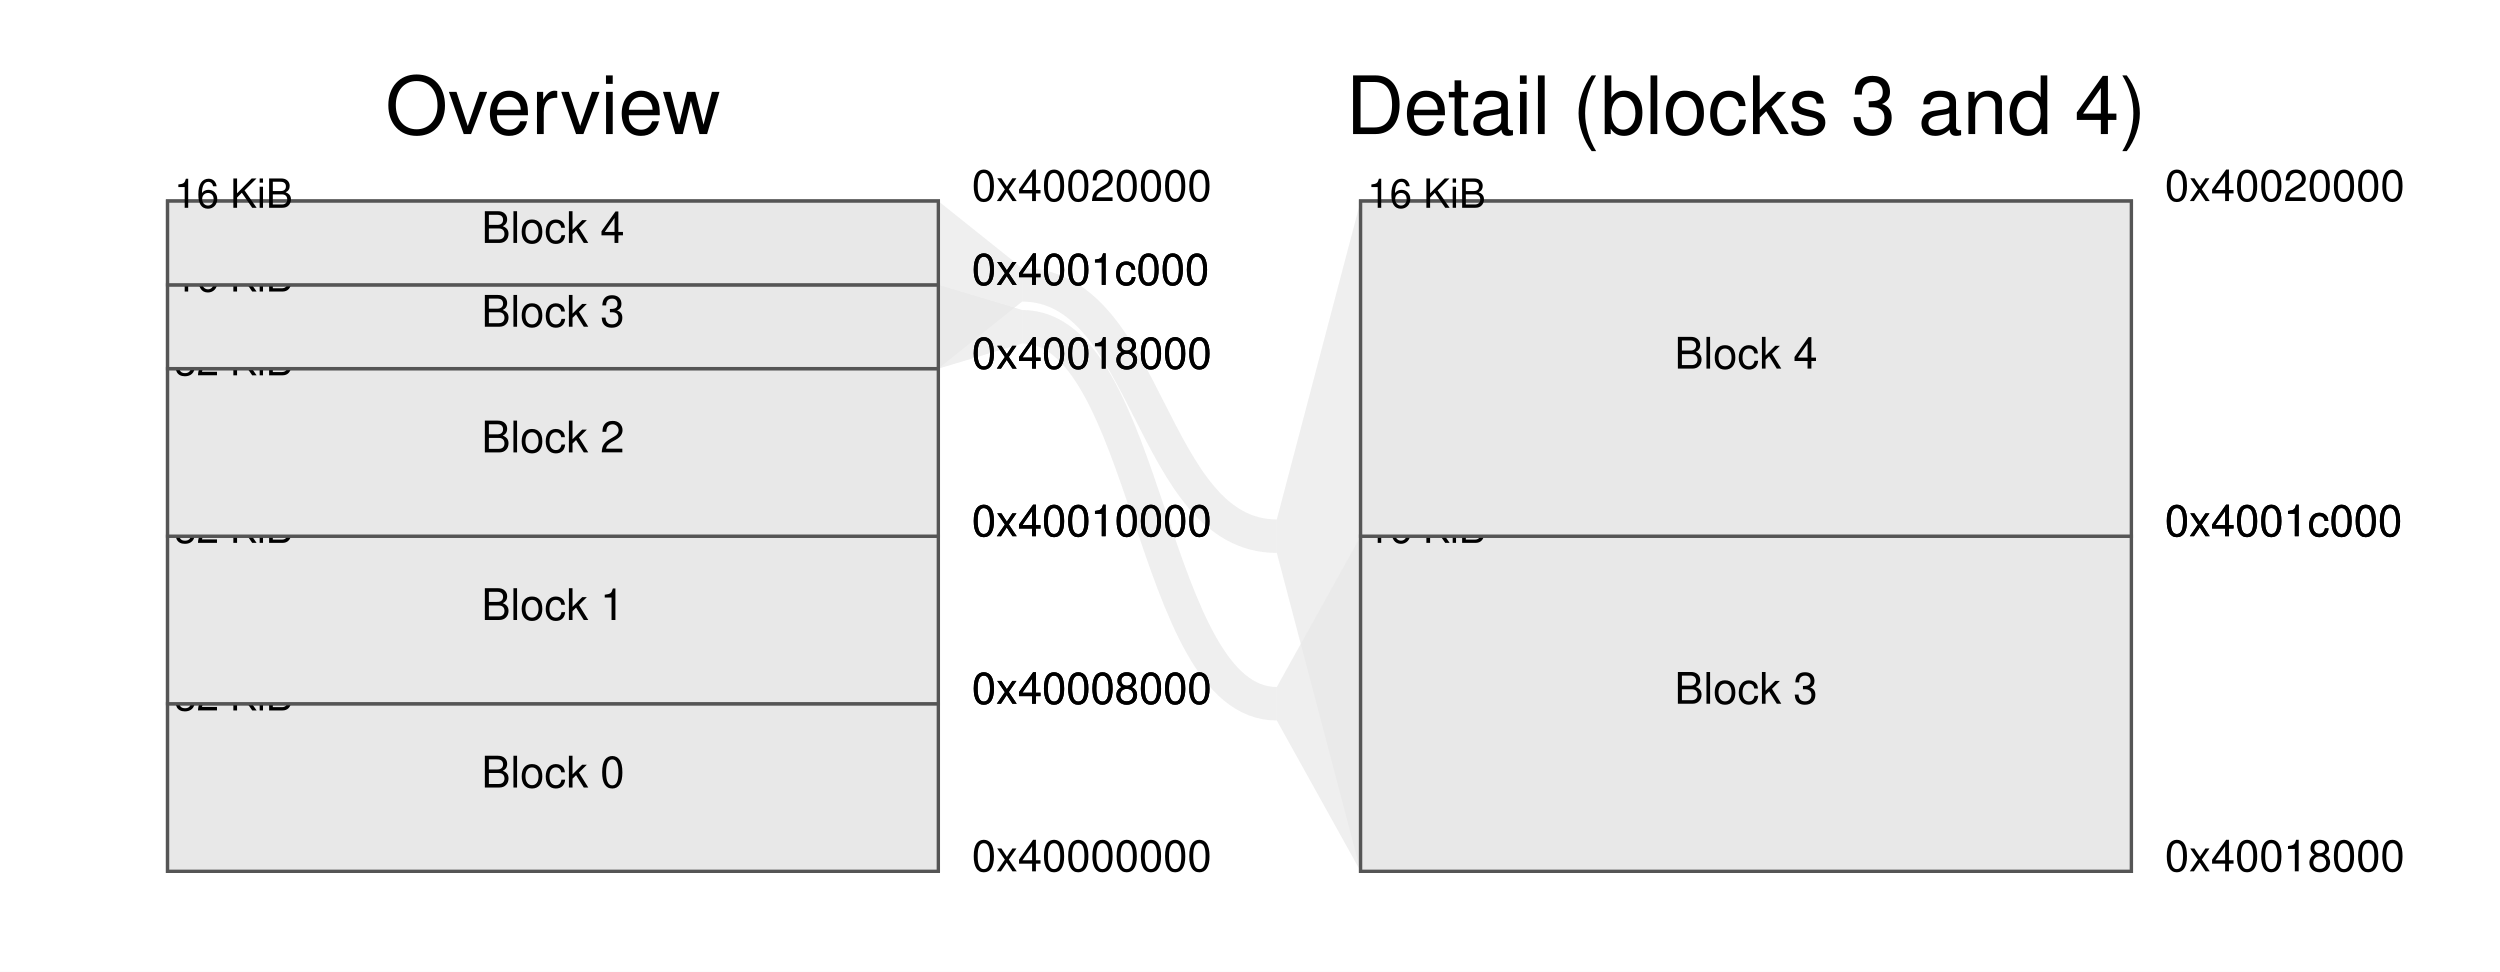
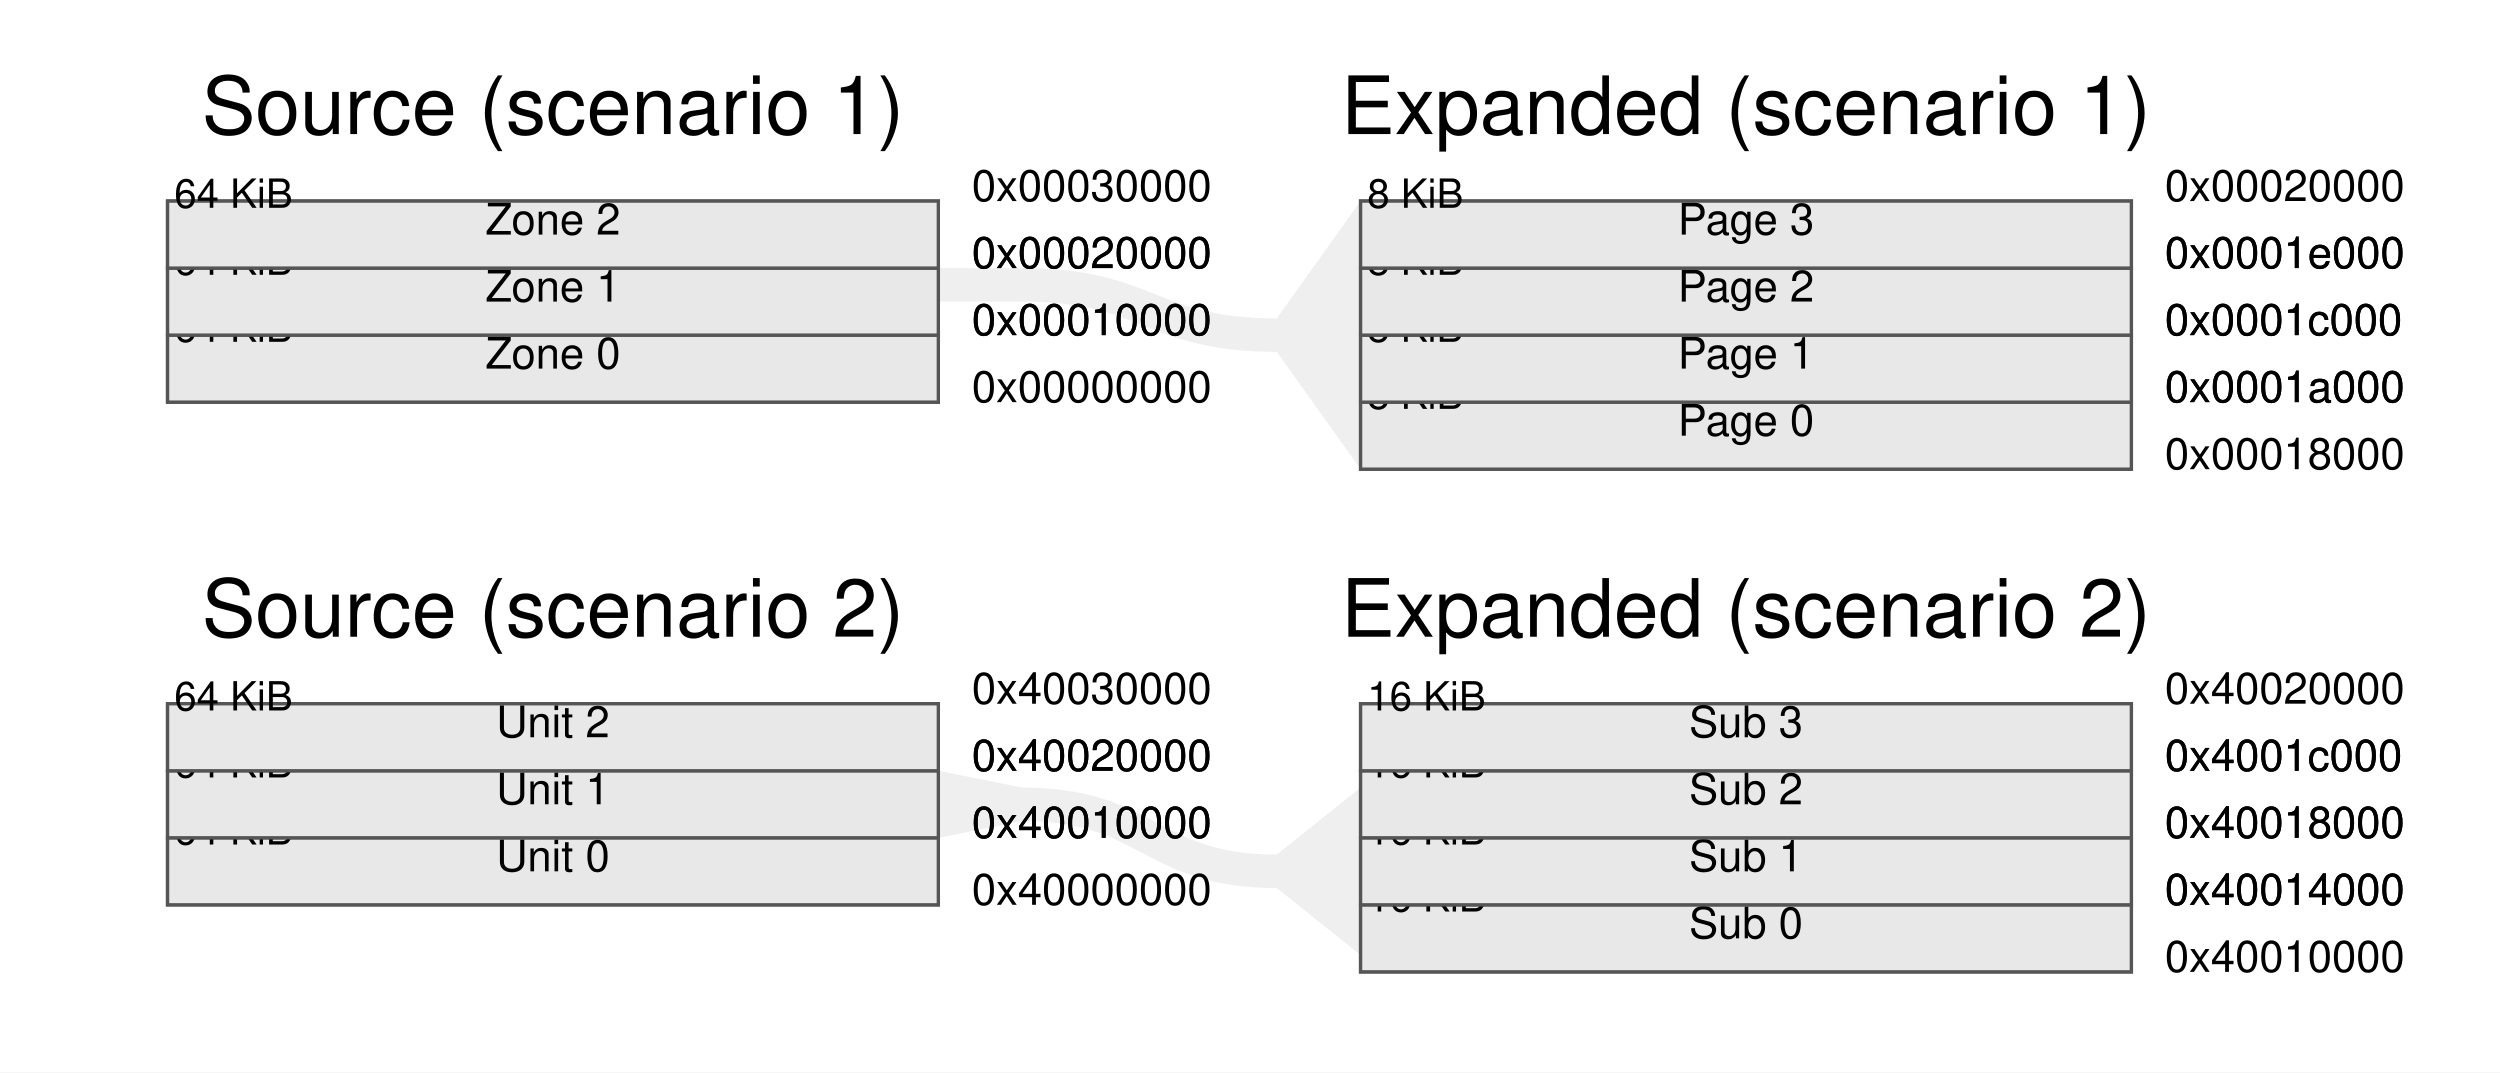
- <svg xmlns="http://www.w3.org/2000/svg" width="746" height="290" viewBox="0 0 746 290">
-   <rect x="0" y="0" width="746" height="290" fill="#ffffff" />
+ <svg xmlns="http://www.w3.org/2000/svg" width="746" height="320" viewBox="0 0 746 320">
+   <rect x="0" y="0" width="746" height="320" fill="#ffffff" />
  <g>
    <g>
-       <path d="M 280.0,110.0 L 305.0,90.0 L 305.0,80.0 L 280.0,60.0 Z" fill="#e8e8e8" stroke="none" opacity="0.7" />
-       <path d="M 381.0,165.0 L 406.0,260.0 L 406.0,60.0 L 381.0,155.0 Z" fill="#e8e8e8" stroke="none" opacity="0.7" />
-       <path d="M 305.0,85.0 C 343.0,85.0 343.0,160.0 381.0,160.0" fill="none" stroke="#e8e8e8" stroke-width="10" stroke-linecap="butt" opacity="0.7" />
+       <path d="M 280.0,90.0 L 305.0,90.0 L 305.0,80.0 L 280.0,80.0 Z" fill="#e8e8e8" stroke="none" opacity="0.7" />
+       <path d="M 381.0,105.0 L 406.0,140.0 L 406.0,60.0 L 381.0,95.0 Z" fill="#e8e8e8" stroke="none" opacity="0.7" />
+       <path d="M 305.0,85.0 C 343.0,85.0 343.0,100.0 381.0,100.0" fill="none" stroke="#e8e8e8" stroke-width="10" stroke-linecap="butt" opacity="0.7" />
    </g>
    <g>
-       <path d="M 280.0,110.0 L 305.0,102.5 L 305.0,92.5 L 280.0,85.0 Z" fill="#e8e8e8" stroke="none" opacity="0.7" />
-       <path d="M 381.0,215.0 L 406.0,260.0 L 406.0,160.0 L 381.0,205.0 Z" fill="#e8e8e8" stroke="none" opacity="0.7" />
-       <path d="M 305.0,97.5 C 343.0,97.5 343.0,210.0 381.0,210.0" fill="none" stroke="#e8e8e8" stroke-width="10" stroke-linecap="butt" opacity="0.7" />
+       <path d="M 280.0,250.0 L 305.0,245.0 L 305.0,235.0 L 280.0,230.0 Z" fill="#e8e8e8" stroke="none" opacity="0.7" />
+       <path d="M 381.0,265.0 L 406.0,285.0 L 406.0,235.0 L 381.0,255.0 Z" fill="#e8e8e8" stroke="none" opacity="0.7" />
+       <path d="M 305.0,240.0 C 343.0,240.0 343.0,260.0 381.0,260.0" fill="none" stroke="#e8e8e8" stroke-width="10" stroke-linecap="butt" opacity="0.7" />
    </g>
  </g>
  <g>
-     <text x="115.0" y="-20" stroke="none" fill="#000000" stroke-width="0" font-size="24px" font-weight="normal" font-family="Helvetica" text-anchor="middle" alignment-baseline="middle" transform="translate(50.0,60.0)">Overview</text>
+     <text x="115.0" y="-20" stroke="none" fill="#000000" stroke-width="0" font-size="24px" font-weight="normal" font-family="Helvetica" text-anchor="middle" alignment-baseline="middle" transform="translate(50.0,60.0)">Source (scenario 1)</text>
    <g transform="translate(50.0,60.0)">
-       <rect x="0" y="0" width="230.0" height="200.0" fill="#ffffff" stroke="#555555" stroke-width="1" />
-       <rect x="0" y="150.0" width="230.0" height="50.0" fill="#e8e8e8" stroke="#555555" stroke-width="1" />
-       <text x="115.0" y="175.0" stroke="none" fill="#000000" stroke-width="0" font-size="13" font-weight="normal" font-family="Helvetica" text-anchor="middle" alignment-baseline="middle">Block 0</text>
-       <text x="240.0" y="200.0" stroke="none" fill="#000000" stroke-width="0" font-size="13" font-weight="normal" font-family="Helvetica" text-anchor="start" alignment-baseline="middle">0x40000000</text>
-       <text x="240.0" y="150.0" stroke="none" fill="#000000" stroke-width="0" font-size="13" font-weight="normal" font-family="Helvetica" text-anchor="start" alignment-baseline="middle">0x40008000</text>
-       <text x="2" y="152.0" stroke="none" fill="#000000" stroke-width="0" font-size="12px" font-weight="normal" font-family="Helvetica" text-anchor="start" alignment-baseline="hanging">32 KiB</text>
-       <rect x="0" y="100.0" width="230.0" height="50.0" fill="#e8e8e8" stroke="#555555" stroke-width="1" />
-       <text x="115.0" y="125.0" stroke="none" fill="#000000" stroke-width="0" font-size="13" font-weight="normal" font-family="Helvetica" text-anchor="middle" alignment-baseline="middle">Block 1</text>
-       <text x="240.0" y="150.0" stroke="none" fill="#000000" stroke-width="0" font-size="13" font-weight="normal" font-family="Helvetica" text-anchor="start" alignment-baseline="middle">0x40008000</text>
-       <text x="240.0" y="100.0" stroke="none" fill="#000000" stroke-width="0" font-size="13" font-weight="normal" font-family="Helvetica" text-anchor="start" alignment-baseline="middle">0x40010000</text>
-       <text x="2" y="102.0" stroke="none" fill="#000000" stroke-width="0" font-size="12px" font-weight="normal" font-family="Helvetica" text-anchor="start" alignment-baseline="hanging">32 KiB</text>
-       <rect x="0" y="50.0" width="230.0" height="50.0" fill="#e8e8e8" stroke="#555555" stroke-width="1" />
-       <text x="115.0" y="75.0" stroke="none" fill="#000000" stroke-width="0" font-size="13" font-weight="normal" font-family="Helvetica" text-anchor="middle" alignment-baseline="middle">Block 2</text>
-       <text x="240.0" y="100.0" stroke="none" fill="#000000" stroke-width="0" font-size="13" font-weight="normal" font-family="Helvetica" text-anchor="start" alignment-baseline="middle">0x40010000</text>
-       <text x="240.0" y="50.0" stroke="none" fill="#000000" stroke-width="0" font-size="13" font-weight="normal" font-family="Helvetica" text-anchor="start" alignment-baseline="middle">0x40018000</text>
-       <text x="2" y="52.0" stroke="none" fill="#000000" stroke-width="0" font-size="12px" font-weight="normal" font-family="Helvetica" text-anchor="start" alignment-baseline="hanging">32 KiB</text>
-       <rect x="0" y="25.0" width="230.0" height="25.0" fill="#e8e8e8" stroke="#555555" stroke-width="1" />
-       <text x="115.0" y="37.5" stroke="none" fill="#000000" stroke-width="0" font-size="13" font-weight="normal" font-family="Helvetica" text-anchor="middle" alignment-baseline="middle">Block 3</text>
-       <text x="240.0" y="50.0" stroke="none" fill="#000000" stroke-width="0" font-size="13" font-weight="normal" font-family="Helvetica" text-anchor="start" alignment-baseline="middle">0x40018000</text>
-       <text x="240.0" y="25.0" stroke="none" fill="#000000" stroke-width="0" font-size="13" font-weight="normal" font-family="Helvetica" text-anchor="start" alignment-baseline="middle">0x4001c000</text>
-       <text x="2" y="27.0" stroke="none" fill="#000000" stroke-width="0" font-size="12px" font-weight="normal" font-family="Helvetica" text-anchor="start" alignment-baseline="hanging">16 KiB</text>
-       <rect x="0" y="0.0" width="230.0" height="25.0" fill="#e8e8e8" stroke="#555555" stroke-width="1" />
-       <text x="115.0" y="12.5" stroke="none" fill="#000000" stroke-width="0" font-size="13" font-weight="normal" font-family="Helvetica" text-anchor="middle" alignment-baseline="middle">Block 4</text>
-       <text x="240.0" y="25.0" stroke="none" fill="#000000" stroke-width="0" font-size="13" font-weight="normal" font-family="Helvetica" text-anchor="start" alignment-baseline="middle">0x4001c000</text>
-       <text x="240.0" y="0.0" stroke="none" fill="#000000" stroke-width="0" font-size="13" font-weight="normal" font-family="Helvetica" text-anchor="start" alignment-baseline="middle">0x40020000</text>
-       <text x="2" y="2.0" stroke="none" fill="#000000" stroke-width="0" font-size="12px" font-weight="normal" font-family="Helvetica" text-anchor="start" alignment-baseline="hanging">16 KiB</text>
+       <rect x="0" y="0" width="230.0" height="60.0" fill="#ffffff" stroke="#555555" stroke-width="1" />
+       <rect x="0" y="40.0" width="230.0" height="20.0" fill="#e8e8e8" stroke="#555555" stroke-width="1" />
+       <text x="115.0" y="50.0" stroke="none" fill="#000000" stroke-width="0" font-size="13" font-weight="normal" font-family="Helvetica" text-anchor="middle" alignment-baseline="middle">Zone 0</text>
+       <text x="240.0" y="60.0" stroke="none" fill="#000000" stroke-width="0" font-size="13" font-weight="normal" font-family="Helvetica" text-anchor="start" alignment-baseline="middle">0x00000000</text>
+       <text x="240.0" y="40.0" stroke="none" fill="#000000" stroke-width="0" font-size="13" font-weight="normal" font-family="Helvetica" text-anchor="start" alignment-baseline="middle">0x00010000</text>
+       <text x="2" y="42.0" stroke="none" fill="#000000" stroke-width="0" font-size="12px" font-weight="normal" font-family="Helvetica" text-anchor="start" alignment-baseline="hanging">64 KiB</text>
+       <rect x="0" y="20.0" width="230.0" height="20.0" fill="#e8e8e8" stroke="#555555" stroke-width="1" />
+       <text x="115.0" y="30.0" stroke="none" fill="#000000" stroke-width="0" font-size="13" font-weight="normal" font-family="Helvetica" text-anchor="middle" alignment-baseline="middle">Zone 1</text>
+       <text x="240.0" y="40.0" stroke="none" fill="#000000" stroke-width="0" font-size="13" font-weight="normal" font-family="Helvetica" text-anchor="start" alignment-baseline="middle">0x00010000</text>
+       <text x="240.0" y="20.0" stroke="none" fill="#000000" stroke-width="0" font-size="13" font-weight="normal" font-family="Helvetica" text-anchor="start" alignment-baseline="middle">0x00020000</text>
+       <text x="2" y="22.0" stroke="none" fill="#000000" stroke-width="0" font-size="12px" font-weight="normal" font-family="Helvetica" text-anchor="start" alignment-baseline="hanging">64 KiB</text>
+       <rect x="0" y="0.0" width="230.0" height="20.0" fill="#e8e8e8" stroke="#555555" stroke-width="1" />
+       <text x="115.0" y="10.0" stroke="none" fill="#000000" stroke-width="0" font-size="13" font-weight="normal" font-family="Helvetica" text-anchor="middle" alignment-baseline="middle">Zone 2</text>
+       <text x="240.0" y="20.0" stroke="none" fill="#000000" stroke-width="0" font-size="13" font-weight="normal" font-family="Helvetica" text-anchor="start" alignment-baseline="middle">0x00020000</text>
+       <text x="240.0" y="0.0" stroke="none" fill="#000000" stroke-width="0" font-size="13" font-weight="normal" font-family="Helvetica" text-anchor="start" alignment-baseline="middle">0x00030000</text>
+       <text x="2" y="2.0" stroke="none" fill="#000000" stroke-width="0" font-size="12px" font-weight="normal" font-family="Helvetica" text-anchor="start" alignment-baseline="hanging">64 KiB</text>
    </g>
  </g>
  <g>
-     <text x="115.0" y="-20" stroke="none" fill="#000000" stroke-width="0" font-size="24px" font-weight="normal" font-family="Helvetica" text-anchor="middle" alignment-baseline="middle" transform="translate(406.0,60.0)">Detail (blocks 3 and 4)</text>
+     <text x="115.0" y="-20" stroke="none" fill="#000000" stroke-width="0" font-size="24px" font-weight="normal" font-family="Helvetica" text-anchor="middle" alignment-baseline="middle" transform="translate(50.0,210.0)">Source (scenario 2)</text>
+     <g transform="translate(50.0,210.0)">
+       <rect x="0" y="0" width="230.0" height="60.0" fill="#ffffff" stroke="#555555" stroke-width="1" />
+       <rect x="0" y="40.0" width="230.0" height="20.0" fill="#e8e8e8" stroke="#555555" stroke-width="1" />
+       <text x="115.0" y="50.0" stroke="none" fill="#000000" stroke-width="0" font-size="13" font-weight="normal" font-family="Helvetica" text-anchor="middle" alignment-baseline="middle">Unit 0</text>
+       <text x="240.0" y="60.0" stroke="none" fill="#000000" stroke-width="0" font-size="13" font-weight="normal" font-family="Helvetica" text-anchor="start" alignment-baseline="middle">0x40000000</text>
+       <text x="240.0" y="40.0" stroke="none" fill="#000000" stroke-width="0" font-size="13" font-weight="normal" font-family="Helvetica" text-anchor="start" alignment-baseline="middle">0x40010000</text>
+       <text x="2" y="42.0" stroke="none" fill="#000000" stroke-width="0" font-size="12px" font-weight="normal" font-family="Helvetica" text-anchor="start" alignment-baseline="hanging">64 KiB</text>
+       <rect x="0" y="20.0" width="230.0" height="20.0" fill="#e8e8e8" stroke="#555555" stroke-width="1" />
+       <text x="115.0" y="30.0" stroke="none" fill="#000000" stroke-width="0" font-size="13" font-weight="normal" font-family="Helvetica" text-anchor="middle" alignment-baseline="middle">Unit 1</text>
+       <text x="240.0" y="40.0" stroke="none" fill="#000000" stroke-width="0" font-size="13" font-weight="normal" font-family="Helvetica" text-anchor="start" alignment-baseline="middle">0x40010000</text>
+       <text x="240.0" y="20.0" stroke="none" fill="#000000" stroke-width="0" font-size="13" font-weight="normal" font-family="Helvetica" text-anchor="start" alignment-baseline="middle">0x40020000</text>
+       <text x="2" y="22.0" stroke="none" fill="#000000" stroke-width="0" font-size="12px" font-weight="normal" font-family="Helvetica" text-anchor="start" alignment-baseline="hanging">64 KiB</text>
+       <rect x="0" y="0.0" width="230.0" height="20.0" fill="#e8e8e8" stroke="#555555" stroke-width="1" />
+       <text x="115.0" y="10.0" stroke="none" fill="#000000" stroke-width="0" font-size="13" font-weight="normal" font-family="Helvetica" text-anchor="middle" alignment-baseline="middle">Unit 2</text>
+       <text x="240.0" y="20.0" stroke="none" fill="#000000" stroke-width="0" font-size="13" font-weight="normal" font-family="Helvetica" text-anchor="start" alignment-baseline="middle">0x40020000</text>
+       <text x="240.0" y="0.0" stroke="none" fill="#000000" stroke-width="0" font-size="13" font-weight="normal" font-family="Helvetica" text-anchor="start" alignment-baseline="middle">0x40030000</text>
+       <text x="2" y="2.0" stroke="none" fill="#000000" stroke-width="0" font-size="12px" font-weight="normal" font-family="Helvetica" text-anchor="start" alignment-baseline="hanging">64 KiB</text>
+     </g>
+   </g>
+   <g>
+     <text x="115.0" y="-20" stroke="none" fill="#000000" stroke-width="0" font-size="24px" font-weight="normal" font-family="Helvetica" text-anchor="middle" alignment-baseline="middle" transform="translate(406.0,60.0)">Expanded (scenario 1)</text>
    <g transform="translate(406.0,60.0)">
-       <rect x="0" y="0" width="230.0" height="200.0" fill="#ffffff" stroke="#555555" stroke-width="1" />
-       <rect x="0" y="100.0" width="230.0" height="100.0" fill="#e8e8e8" stroke="#555555" stroke-width="1" />
-       <text x="115.0" y="150.0" stroke="none" fill="#000000" stroke-width="0" font-size="13" font-weight="normal" font-family="Helvetica" text-anchor="middle" alignment-baseline="middle">Block 3</text>
-       <text x="240.0" y="200.0" stroke="none" fill="#000000" stroke-width="0" font-size="13" font-weight="normal" font-family="Helvetica" text-anchor="start" alignment-baseline="middle">0x40018000</text>
-       <text x="240.0" y="100.0" stroke="none" fill="#000000" stroke-width="0" font-size="13" font-weight="normal" font-family="Helvetica" text-anchor="start" alignment-baseline="middle">0x4001c000</text>
-       <text x="2" y="102.0" stroke="none" fill="#000000" stroke-width="0" font-size="12px" font-weight="normal" font-family="Helvetica" text-anchor="start" alignment-baseline="hanging">16 KiB</text>
-       <rect x="0" y="0.0" width="230.0" height="100.0" fill="#e8e8e8" stroke="#555555" stroke-width="1" />
-       <text x="115.0" y="50.0" stroke="none" fill="#000000" stroke-width="0" font-size="13" font-weight="normal" font-family="Helvetica" text-anchor="middle" alignment-baseline="middle">Block 4</text>
-       <text x="240.0" y="100.0" stroke="none" fill="#000000" stroke-width="0" font-size="13" font-weight="normal" font-family="Helvetica" text-anchor="start" alignment-baseline="middle">0x4001c000</text>
+       <rect x="0" y="0" width="230.0" height="80.0" fill="#ffffff" stroke="#555555" stroke-width="1" />
+       <rect x="0" y="60.0" width="230.0" height="20.0" fill="#e8e8e8" stroke="#555555" stroke-width="1" />
+       <text x="115.0" y="70.0" stroke="none" fill="#000000" stroke-width="0" font-size="13" font-weight="normal" font-family="Helvetica" text-anchor="middle" alignment-baseline="middle">Page 0</text>
+       <text x="240.0" y="80.0" stroke="none" fill="#000000" stroke-width="0" font-size="13" font-weight="normal" font-family="Helvetica" text-anchor="start" alignment-baseline="middle">0x00018000</text>
+       <text x="240.0" y="60.0" stroke="none" fill="#000000" stroke-width="0" font-size="13" font-weight="normal" font-family="Helvetica" text-anchor="start" alignment-baseline="middle">0x0001a000</text>
+       <text x="2" y="62.0" stroke="none" fill="#000000" stroke-width="0" font-size="12px" font-weight="normal" font-family="Helvetica" text-anchor="start" alignment-baseline="hanging">8 KiB</text>
+       <rect x="0" y="40.0" width="230.0" height="20.0" fill="#e8e8e8" stroke="#555555" stroke-width="1" />
+       <text x="115.0" y="50.0" stroke="none" fill="#000000" stroke-width="0" font-size="13" font-weight="normal" font-family="Helvetica" text-anchor="middle" alignment-baseline="middle">Page 1</text>
+       <text x="240.0" y="60.0" stroke="none" fill="#000000" stroke-width="0" font-size="13" font-weight="normal" font-family="Helvetica" text-anchor="start" alignment-baseline="middle">0x0001a000</text>
+       <text x="240.0" y="40.0" stroke="none" fill="#000000" stroke-width="0" font-size="13" font-weight="normal" font-family="Helvetica" text-anchor="start" alignment-baseline="middle">0x0001c000</text>
+       <text x="2" y="42.0" stroke="none" fill="#000000" stroke-width="0" font-size="12px" font-weight="normal" font-family="Helvetica" text-anchor="start" alignment-baseline="hanging">8 KiB</text>
+       <rect x="0" y="20.0" width="230.0" height="20.0" fill="#e8e8e8" stroke="#555555" stroke-width="1" />
+       <text x="115.0" y="30.0" stroke="none" fill="#000000" stroke-width="0" font-size="13" font-weight="normal" font-family="Helvetica" text-anchor="middle" alignment-baseline="middle">Page 2</text>
+       <text x="240.0" y="40.0" stroke="none" fill="#000000" stroke-width="0" font-size="13" font-weight="normal" font-family="Helvetica" text-anchor="start" alignment-baseline="middle">0x0001c000</text>
+       <text x="240.0" y="20.0" stroke="none" fill="#000000" stroke-width="0" font-size="13" font-weight="normal" font-family="Helvetica" text-anchor="start" alignment-baseline="middle">0x0001e000</text>
+       <text x="2" y="22.0" stroke="none" fill="#000000" stroke-width="0" font-size="12px" font-weight="normal" font-family="Helvetica" text-anchor="start" alignment-baseline="hanging">8 KiB</text>
+       <rect x="0" y="0.0" width="230.0" height="20.0" fill="#e8e8e8" stroke="#555555" stroke-width="1" />
+       <text x="115.0" y="10.0" stroke="none" fill="#000000" stroke-width="0" font-size="13" font-weight="normal" font-family="Helvetica" text-anchor="middle" alignment-baseline="middle">Page 3</text>
+       <text x="240.0" y="20.0" stroke="none" fill="#000000" stroke-width="0" font-size="13" font-weight="normal" font-family="Helvetica" text-anchor="start" alignment-baseline="middle">0x0001e000</text>
+       <text x="240.0" y="0.0" stroke="none" fill="#000000" stroke-width="0" font-size="13" font-weight="normal" font-family="Helvetica" text-anchor="start" alignment-baseline="middle">0x00020000</text>
+       <text x="2" y="2.0" stroke="none" fill="#000000" stroke-width="0" font-size="12px" font-weight="normal" font-family="Helvetica" text-anchor="start" alignment-baseline="hanging">8 KiB</text>
+     </g>
+   </g>
+   <g>
+     <text x="115.0" y="-20" stroke="none" fill="#000000" stroke-width="0" font-size="24px" font-weight="normal" font-family="Helvetica" text-anchor="middle" alignment-baseline="middle" transform="translate(406.0,210.0)">Expanded (scenario 2)</text>
+     <g transform="translate(406.0,210.0)">
+       <rect x="0" y="0" width="230.0" height="80.0" fill="#ffffff" stroke="#555555" stroke-width="1" />
+       <rect x="0" y="60.0" width="230.0" height="20.0" fill="#e8e8e8" stroke="#555555" stroke-width="1" />
+       <text x="115.0" y="70.0" stroke="none" fill="#000000" stroke-width="0" font-size="13" font-weight="normal" font-family="Helvetica" text-anchor="middle" alignment-baseline="middle">Sub 0</text>
+       <text x="240.0" y="80.0" stroke="none" fill="#000000" stroke-width="0" font-size="13" font-weight="normal" font-family="Helvetica" text-anchor="start" alignment-baseline="middle">0x40010000</text>
+       <text x="240.0" y="60.0" stroke="none" fill="#000000" stroke-width="0" font-size="13" font-weight="normal" font-family="Helvetica" text-anchor="start" alignment-baseline="middle">0x40014000</text>
+       <text x="2" y="62.0" stroke="none" fill="#000000" stroke-width="0" font-size="12px" font-weight="normal" font-family="Helvetica" text-anchor="start" alignment-baseline="hanging">16 KiB</text>
+       <rect x="0" y="40.0" width="230.0" height="20.0" fill="#e8e8e8" stroke="#555555" stroke-width="1" />
+       <text x="115.0" y="50.0" stroke="none" fill="#000000" stroke-width="0" font-size="13" font-weight="normal" font-family="Helvetica" text-anchor="middle" alignment-baseline="middle">Sub 1</text>
+       <text x="240.0" y="60.0" stroke="none" fill="#000000" stroke-width="0" font-size="13" font-weight="normal" font-family="Helvetica" text-anchor="start" alignment-baseline="middle">0x40014000</text>
+       <text x="240.0" y="40.0" stroke="none" fill="#000000" stroke-width="0" font-size="13" font-weight="normal" font-family="Helvetica" text-anchor="start" alignment-baseline="middle">0x40018000</text>
+       <text x="2" y="42.0" stroke="none" fill="#000000" stroke-width="0" font-size="12px" font-weight="normal" font-family="Helvetica" text-anchor="start" alignment-baseline="hanging">16 KiB</text>
+       <rect x="0" y="20.0" width="230.0" height="20.0" fill="#e8e8e8" stroke="#555555" stroke-width="1" />
+       <text x="115.0" y="30.0" stroke="none" fill="#000000" stroke-width="0" font-size="13" font-weight="normal" font-family="Helvetica" text-anchor="middle" alignment-baseline="middle">Sub 2</text>
+       <text x="240.0" y="40.0" stroke="none" fill="#000000" stroke-width="0" font-size="13" font-weight="normal" font-family="Helvetica" text-anchor="start" alignment-baseline="middle">0x40018000</text>
+       <text x="240.0" y="20.0" stroke="none" fill="#000000" stroke-width="0" font-size="13" font-weight="normal" font-family="Helvetica" text-anchor="start" alignment-baseline="middle">0x4001c000</text>
+       <text x="2" y="22.0" stroke="none" fill="#000000" stroke-width="0" font-size="12px" font-weight="normal" font-family="Helvetica" text-anchor="start" alignment-baseline="hanging">16 KiB</text>
+       <rect x="0" y="0.0" width="230.0" height="20.0" fill="#e8e8e8" stroke="#555555" stroke-width="1" />
+       <text x="115.0" y="10.0" stroke="none" fill="#000000" stroke-width="0" font-size="13" font-weight="normal" font-family="Helvetica" text-anchor="middle" alignment-baseline="middle">Sub 3</text>
+       <text x="240.0" y="20.0" stroke="none" fill="#000000" stroke-width="0" font-size="13" font-weight="normal" font-family="Helvetica" text-anchor="start" alignment-baseline="middle">0x4001c000</text>
      <text x="240.0" y="0.0" stroke="none" fill="#000000" stroke-width="0" font-size="13" font-weight="normal" font-family="Helvetica" text-anchor="start" alignment-baseline="middle">0x40020000</text>
      <text x="2" y="2.0" stroke="none" fill="#000000" stroke-width="0" font-size="12px" font-weight="normal" font-family="Helvetica" text-anchor="start" alignment-baseline="hanging">16 KiB</text>
    </g>
  </g>
  <g>
    <g transform="translate(50.0,60.0)" />
+     <g transform="translate(50.0,210.0)" />
    <g transform="translate(406.0,60.0)" />
+     <g transform="translate(406.0,210.0)" />
  </g>
  <g>
    <g transform="translate(50.0,60.0)">
      <g />
      <g />
+       <g />
+     </g>
+     <g transform="translate(50.0,210.0)">
      <g />
      <g />
      <g />
    </g>
    <g transform="translate(406.0,60.0)">
      <g />
      <g />
+       <g />
+       <g />
+     </g>
+     <g transform="translate(406.0,210.0)">
+       <g />
+       <g />
+       <g />
+       <g />
    </g>
  </g>
</svg>
